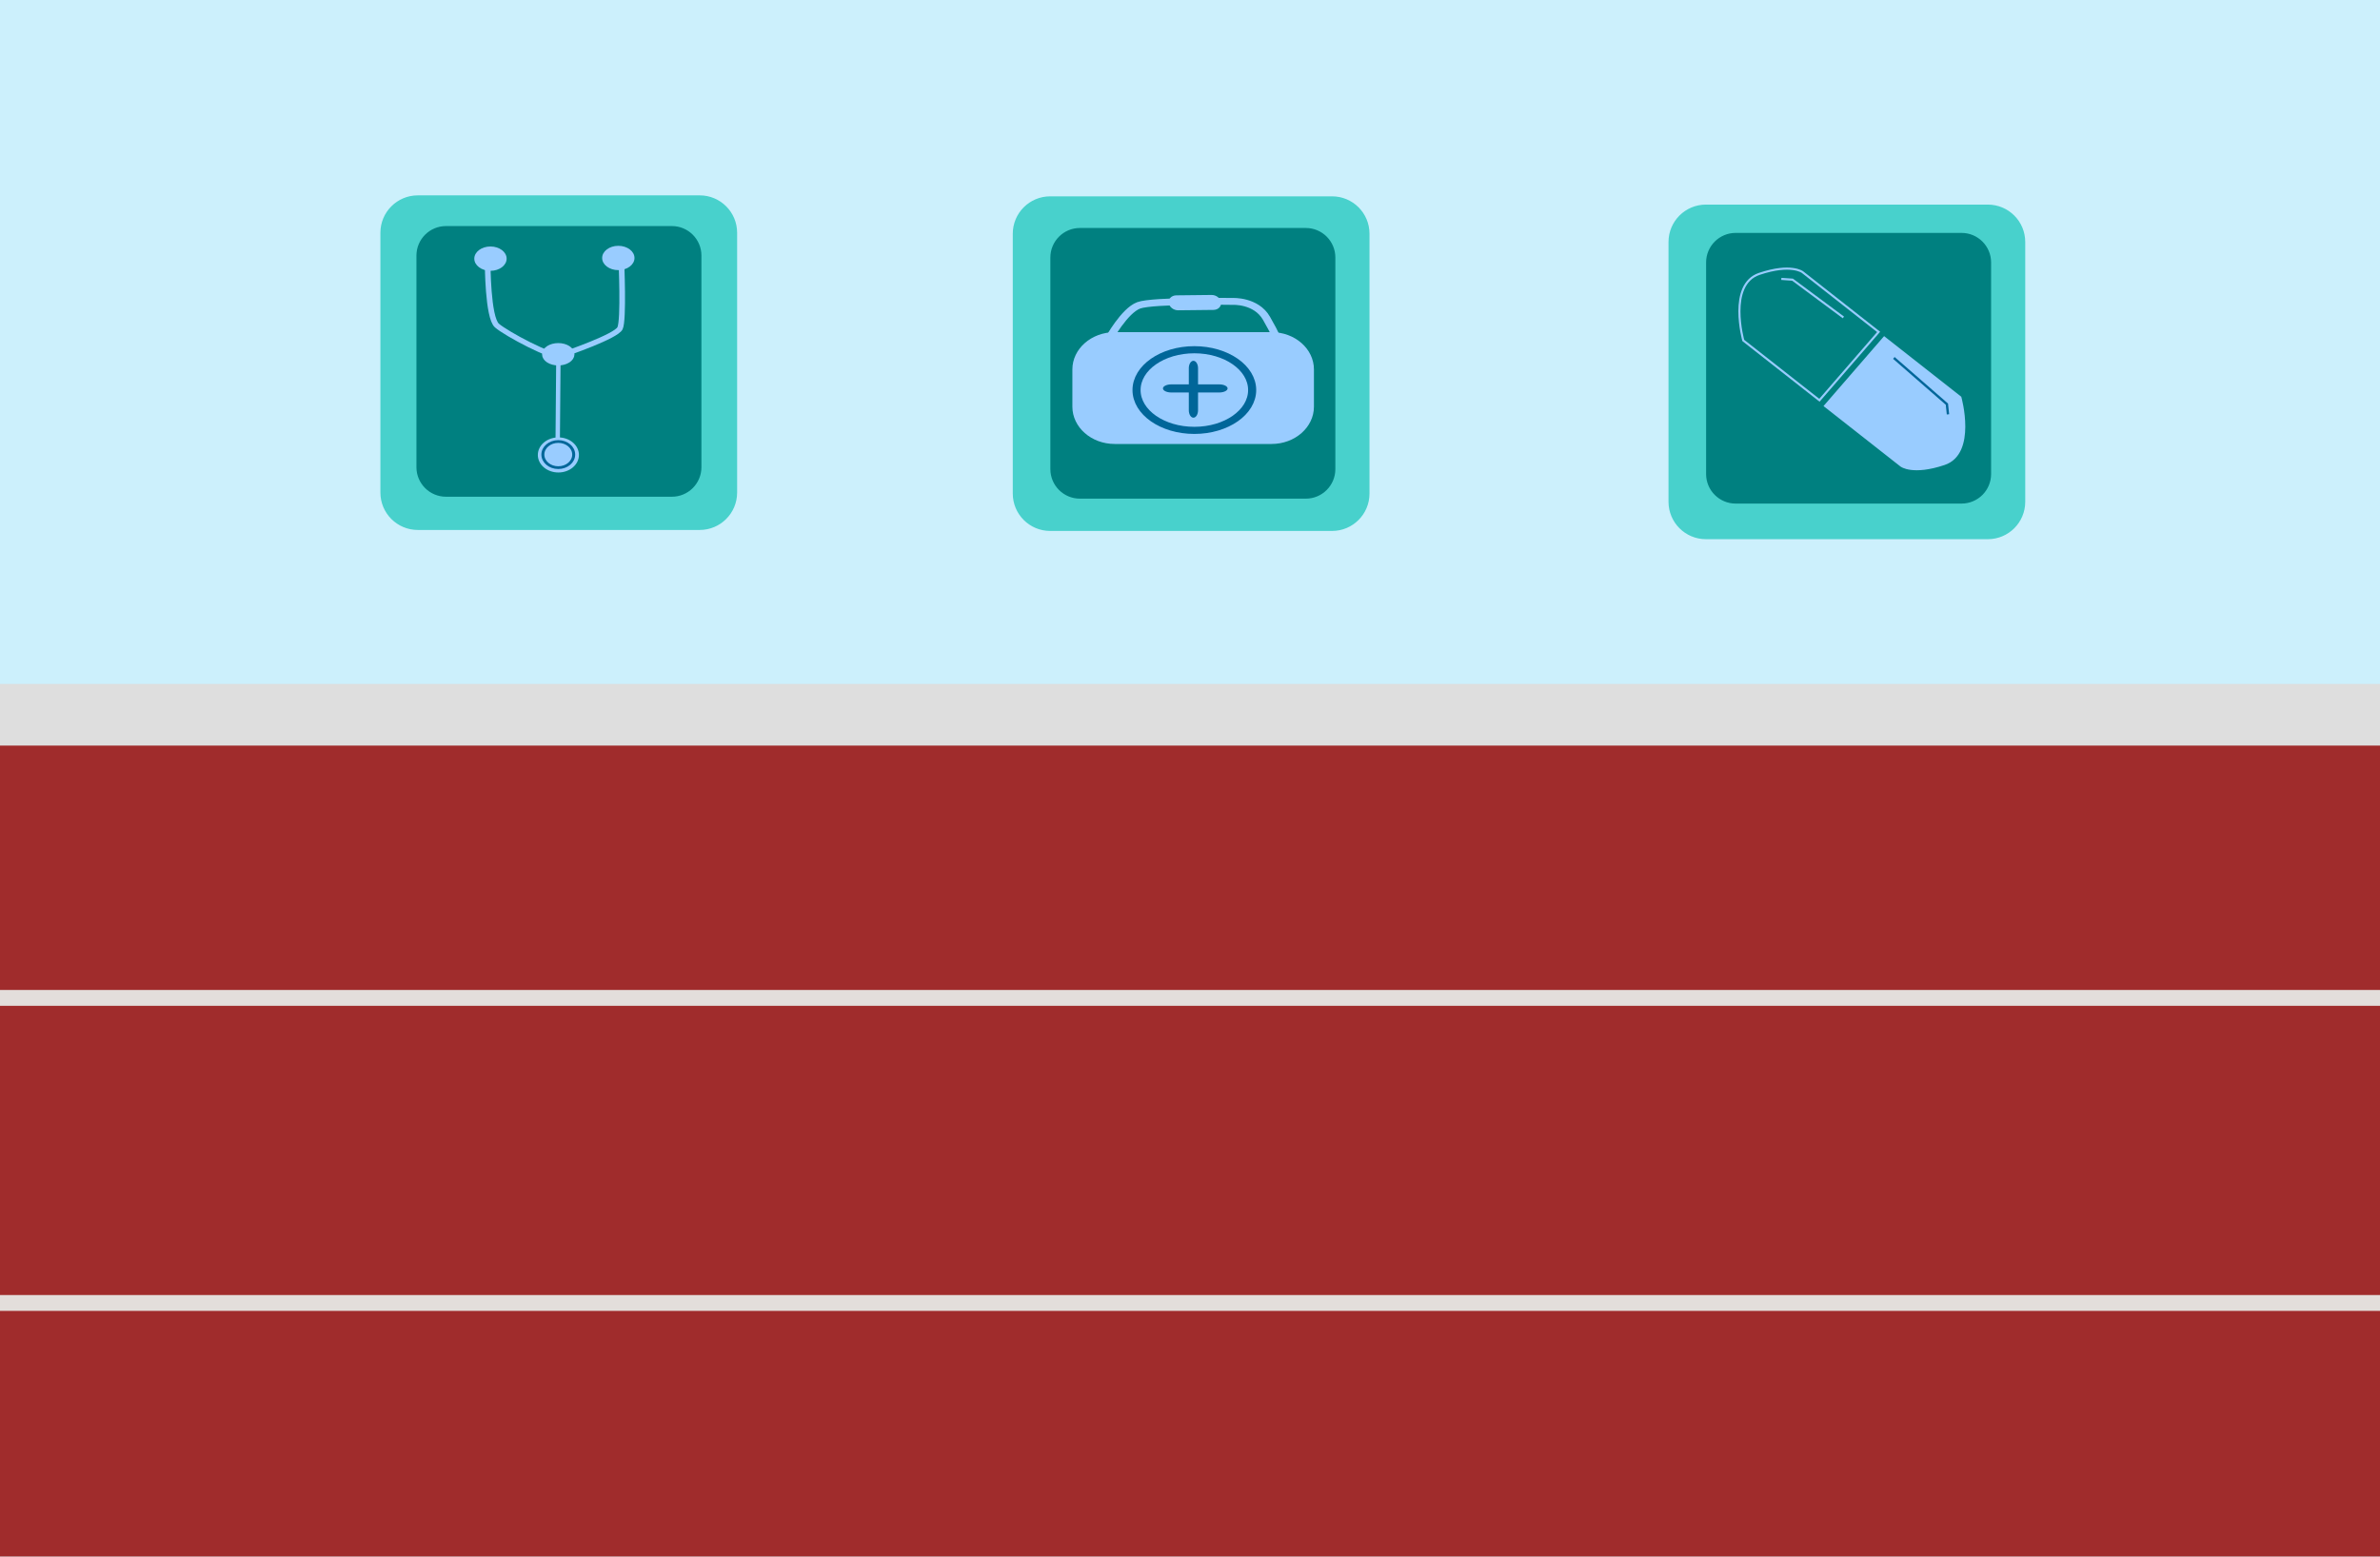
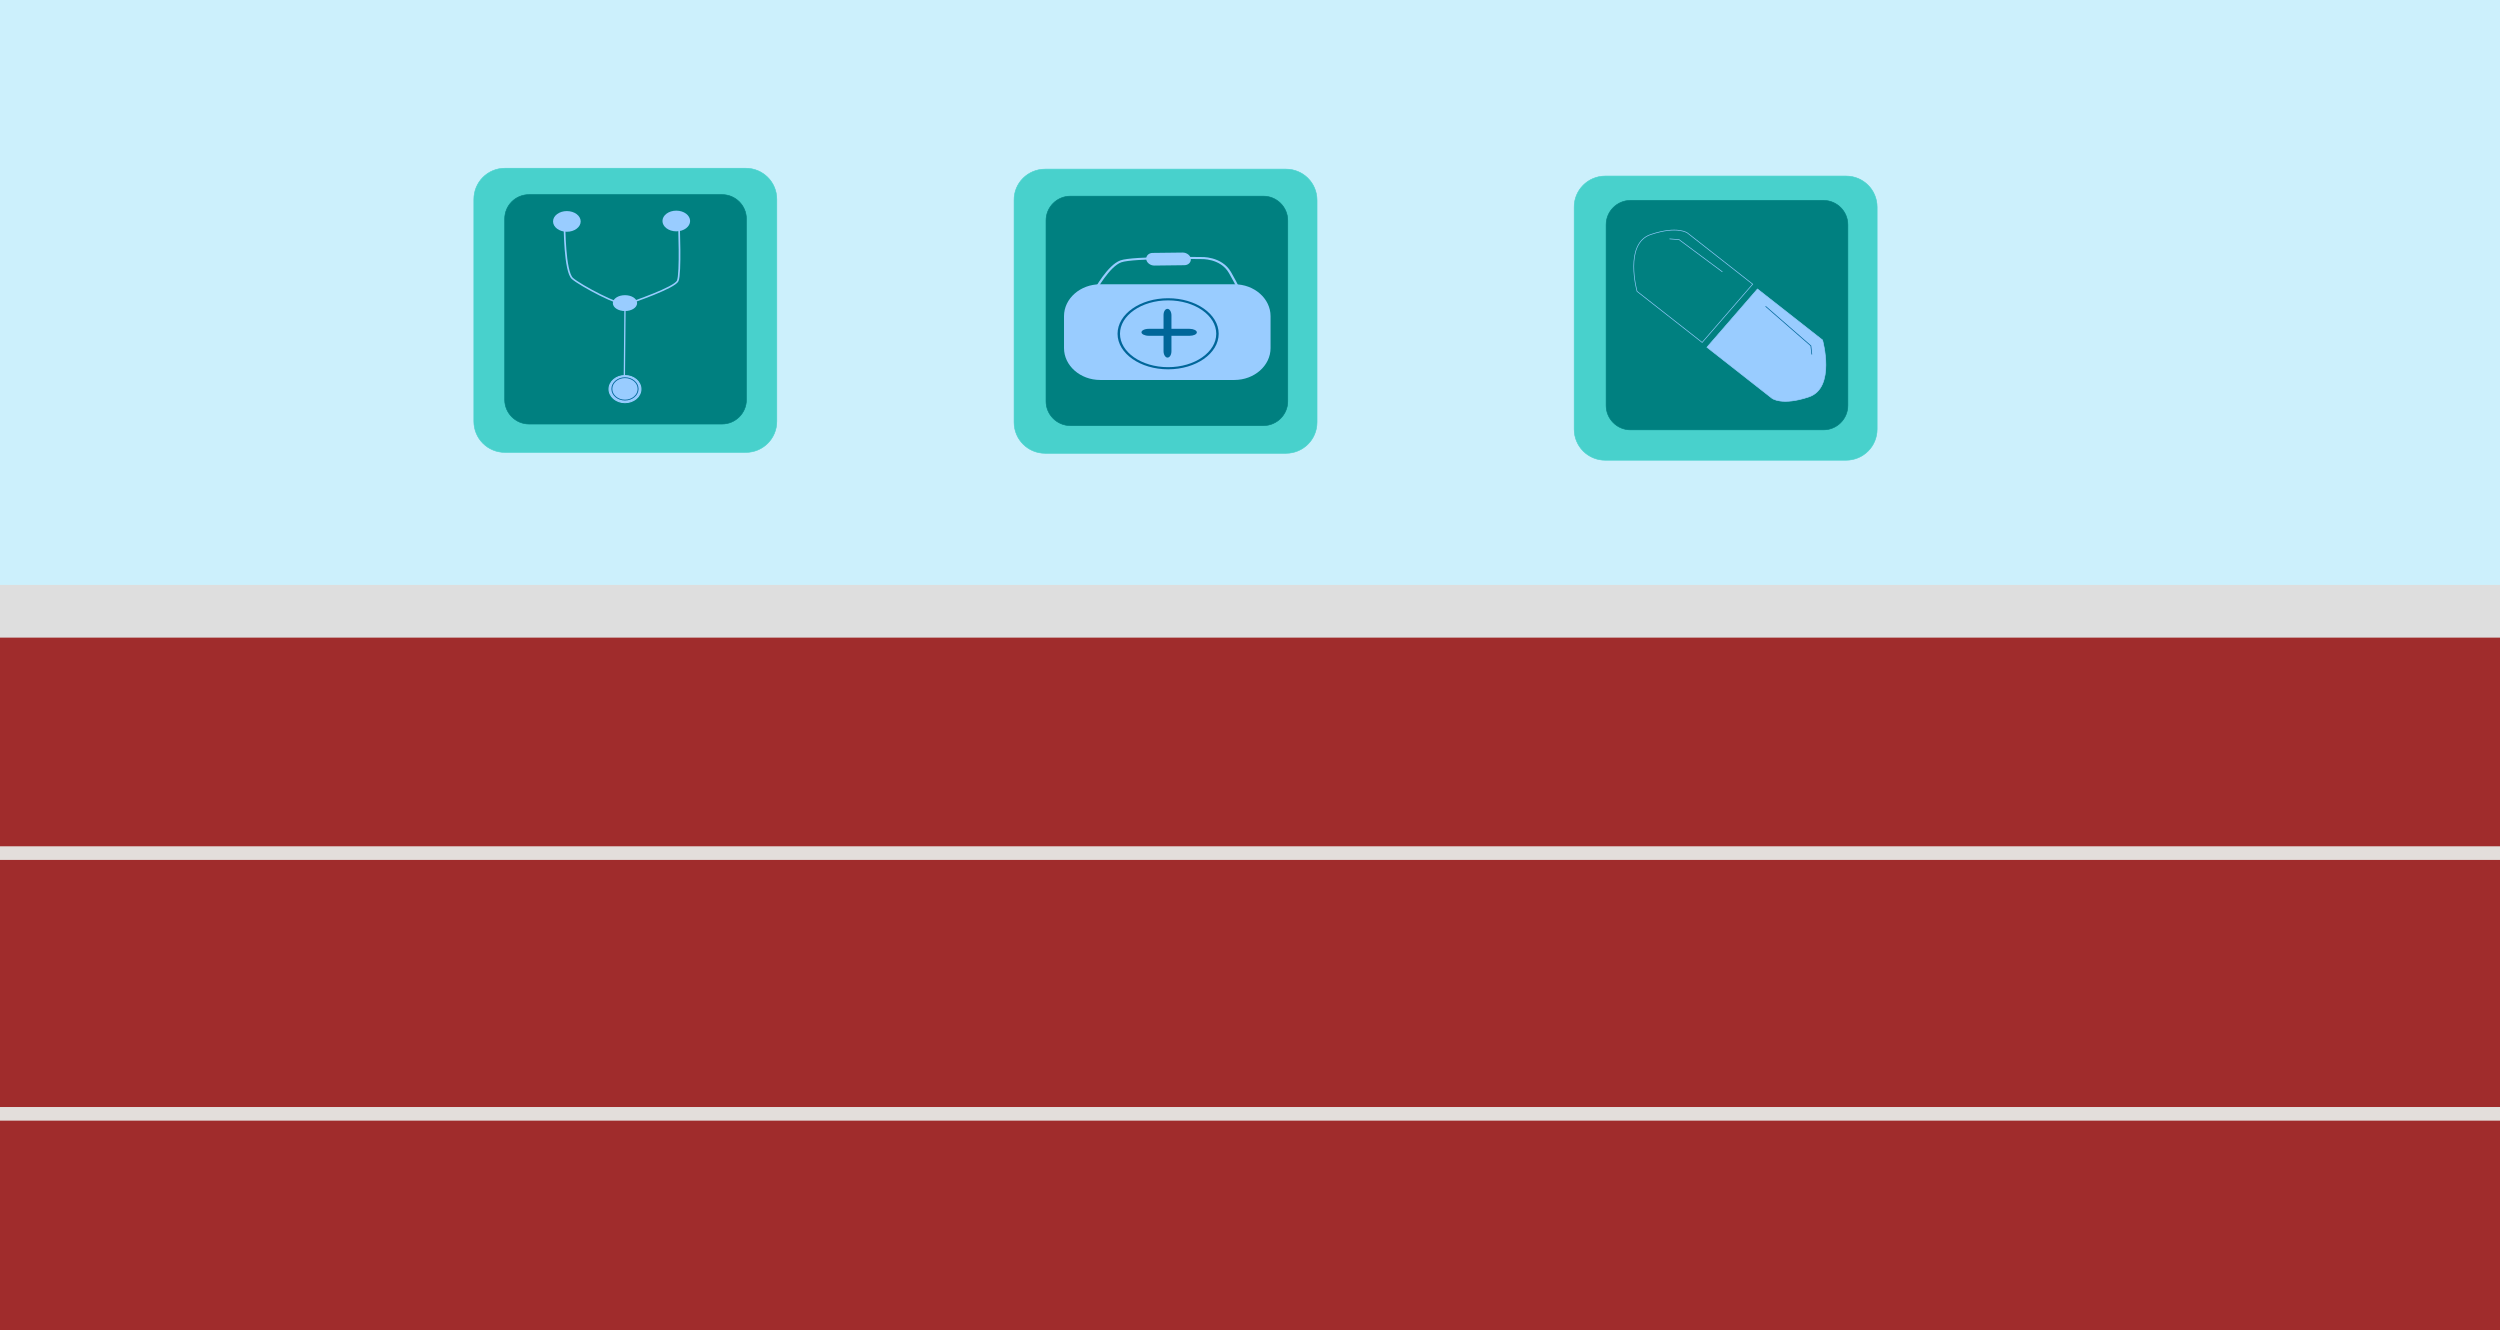
- <svg xmlns="http://www.w3.org/2000/svg" xmlns:ns1="http://www.openswatchbook.org/uri/2009/osb" width="321mm" height="210mm" viewBox="0 0 321 210" version="1.1" id="svg8">
-   <defs id="defs2">
-     <linearGradient id="linearGradient6940" ns1:paint="solid">
-       <stop style="stop-color:#dcb028;stop-opacity:1;" offset="0" id="stop6938" />
-     </linearGradient>
-     <linearGradient id="linearGradient6932" ns1:paint="solid">
-       <stop style="stop-color:#dcb028;stop-opacity:1;" offset="0" id="stop6930" />
-     </linearGradient>
-     <linearGradient id="linearGradient6244" ns1:paint="solid">
-       <stop style="stop-color:#c08cd0;stop-opacity:1;" offset="0" id="stop6242" />
-     </linearGradient>
-   </defs>
-   <g id="layer1" transform="translate(0,-87)">
-     <path id="rect12" style="fill:#ccf0fc;fill-opacity:1;stroke-width:0.276" d="M -0.754,86.845 V 297 H 323.55 V 86.845 Z M 105.499,156.697 c 0.236,0.085 0.476,0.159 0.708,0.255 0.029,0.012 0.048,0.041 0.069,0.065 0.129,0.142 0.274,0.271 0.381,0.43 0.442,0.651 0.415,1.536 0.825,2.197 0.628,1.775 0.697,2.062 1.473,3.852 0.499,1.15 1.192,2.188 1.727,3.318 0.153,0.323 0.265,0.665 0.397,0.997 0.692,1.738 -1.095,2.333 -1.793,0.597 -0.12,-0.298 -0.22,-0.604 -0.359,-0.893 -0.155,-0.322 -0.347,-0.625 -0.519,-0.938 -0.461,-0.839 -0.767,-1.37 -1.157,-2.264 -0.815,-1.869 -0.893,-2.186 -1.551,-4.039 -0.484,-0.407 -0.319,-1.341 -0.662,-1.885 -0.007,-0.003 -0.014,-0.007 -0.021,-0.01 0.007,0.019 0.009,0.037 0,0.046 -0.031,0.031 -0.137,-0.105 -0.096,-0.089 0.033,0.012 0.064,0.029 0.096,0.043 -0.019,-0.051 -0.072,-0.115 -0.05,-0.089 0.026,0.031 0.05,0.064 0.071,0.099 0.136,0.061 0.267,0.131 0.402,0.196 0.167,-0.041 0.334,-0.082 0.501,-0.122 1.817,-0.446 -2.831,-1.004 -1.049,-1.573 0.202,-0.065 0.405,-0.129 0.607,-0.194 z m -8.275,0.947 c 0.044,-0.003 0.091,-0.002 0.143,0.003 0.137,0.012 0.304,0.05 0.53,0.117 0.135,0.04 0.249,0.128 0.367,0.209 7.9e-4,-0.007 -0.002,-0.013 0.003,-0.02 0.084,-0.01 0.167,-0.035 0.252,-0.03 0.697,0.034 0.74,0.083 1.413,0.292 0.154,0.048 0.306,0.105 0.461,0.149 0.054,0.016 0.223,0.029 0.167,0.03 -0.068,0.002 -0.135,-0.02 -0.203,-0.029 0.357,0.347 0.636,0.801 1.072,1.041 0.147,0.081 -0.197,-0.372 -0.085,-0.498 0.092,-0.103 0.134,0.242 0.213,0.355 0.017,0.024 -0.041,-0.111 -0.025,-0.086 0.402,0.625 0.299,0.41 0.411,1.098 -0.015,0.55 -0.101,1.081 -0.224,1.614 -0.027,0.116 -0.04,0.235 -0.076,0.349 -0.052,0.162 -0.125,0.317 -0.188,0.476 -0.33,0.504 -0.754,0.92 -1.184,1.336 0.019,-0.007 0.063,-0.04 0.058,-0.02 -0.068,0.316 -0.732,0.659 -0.802,0.705 -0.007,0.006 -0.014,0.013 -0.022,0.02 0.013,0.049 -0.106,0.181 -0.131,0.258 -0.029,0.091 -0.011,0.129 0.005,0.215 0.097,0.55 -0.224,0.957 -0.492,1.377 -0.039,0.061 -0.072,0.127 -0.106,0.191 -0.002,0.063 -0.015,0.118 -0.066,0.12 0.024,-0.039 0.045,-0.079 0.066,-0.12 0.002,-0.058 -0.007,-0.122 -0.007,-0.155 -0.043,-1.824 -1.493,2.125 -1.806,0.607 -0.548,0.598 -1.529,0.228 -1.529,-1.122 v -4.299 c 0,-0.856 -0.079,-1.914 0.202,-2.757 0.112,-0.338 0.352,-0.619 0.529,-0.928 0.564,-0.291 0.741,-0.478 1.052,-0.496 z m 0.511,1.56 c -0.076,0.061 -0.195,0.09 -0.227,0.182 -0.018,0.05 -0.031,0.104 -0.045,0.156 0.037,-0.009 0.071,-0.023 0.099,-0.048 0.084,-0.076 0.116,-0.194 0.174,-0.29 z m -0.313,0.477 c -0.159,0.69 -0.09,1.494 -0.09,2.145 v 3.734 c 0.022,-0.04 0.02,-0.037 0.062,-0.11 0.01,-0.015 0.035,-0.013 0.045,-0.027 0.004,-0.006 0.029,-0.059 0.057,-0.113 -0.017,-0.62 0.112,-1.191 0.491,-1.705 0.076,-0.103 0.199,-0.16 0.298,-0.24 -0.074,0.107 -0.317,0.408 -0.222,0.32 0.186,-0.172 0.312,-0.402 0.498,-0.575 0.052,-0.048 0.169,-0.147 0.223,-0.15 0.08,-0.118 0.134,-0.2 0.193,-0.284 -0.005,0.005 -0.011,0.011 -0.017,0.016 0.163,-0.227 0.112,-0.154 0.017,-0.016 0.161,-0.155 0.327,-0.307 0.48,-0.47 0.088,-0.094 0.147,-0.217 0.249,-0.297 0.015,-0.012 0.012,0.036 0.018,0.054 0.164,-0.285 0.026,-0.016 0.174,-0.568 0.017,-0.064 0.057,-0.121 0.068,-0.187 0.046,-0.264 0.022,-0.543 0.093,-0.805 0.056,0.06 0.236,0.225 0.188,0.159 -0.101,-0.136 -0.233,-0.246 -0.339,-0.378 -0.001,-0.002 -0.001,-0.004 -0.003,-0.006 -0.151,-0.035 -0.307,-0.084 -0.543,-0.162 -0.149,-0.05 -0.298,-0.099 -0.446,-0.151 -0.058,-0.02 -0.11,-0.062 -0.172,-0.066 -0.106,-0.006 -0.211,0.025 -0.316,0.037 -0.546,0.014 -0.47,0.067 -0.995,-0.149 -0.004,-0.002 -0.007,-0.004 -0.011,-0.006 z m 1.918,5.22 c -0.041,0.036 -0.083,0.071 -0.122,0.107 0.062,0.007 0.094,-0.047 0.122,-0.107 z" />
-     <rect id="rect10" width="324.304" height="111.014" x="-0.766" y="185.986" style="fill:#a02c2c;stroke-width:0.443" transform="skewX(0.0023581)" />
-     <rect style="fill:#dedede;stroke-width:0.227" id="rect3690" width="324.304" height="8.315" x="-0.221" y="179.274" />
-     <rect style="fill:#e3dedb;stroke-width:0.216" id="rect122" width="323.396" height="2.138" x="0" y="220.561" />
-     <rect style="fill:#e3dedb;stroke-width:0.265" id="rect124" width="323.396" height="2.138" x="-1.069" y="261.72" />
-     <path style="fill:#ccf0fc;stroke:#ccf0fc;stroke-width:0.265px;stroke-linecap:butt;stroke-linejoin:miter;stroke-opacity:1;fill-opacity:1" d="m 64.256,143.542 98.274,2.268 -51.783,30.616 -26.458,-5.292 z" id="path1332" />
-     <rect style="fill:#48d1cc;fill-opacity:1;stroke:#48d1cc;stroke-width:0.262;stroke-linecap:round;stroke-miterlimit:4;stroke-dasharray:none;stroke-opacity:1" id="rect1334" width="47.851" height="44.879" x="51.437" y="113.489" ry="4.914" />
-     <rect style="fill:#008080;fill-opacity:1;stroke:#008080;stroke-width:0.278;stroke-linecap:round;stroke-miterlimit:4;stroke-dasharray:none;stroke-opacity:1" id="rect1357" width="38.16" height="36.239" x="56.306" y="117.638" ry="3.847" />
-     <g transform="matrix(1.048792,0,0,0.9647324,-139.9872,55.98614)" id="g37">
-       <ellipse style="fill:#99ccff;fill-opacity:1;stroke:none;stroke-width:1.034;stroke-miterlimit:4;stroke-dasharray:none;stroke-opacity:1" id="path5162" cx="196.548" cy="68.319" rx="2.079" ry="1.701" />
-       <ellipse style="fill:#99ccff;fill-opacity:1;stroke:none;stroke-width:1.034;stroke-miterlimit:4;stroke-dasharray:none;stroke-opacity:1" id="path5162-4" cx="212.99" cy="68.225" rx="2.079" ry="1.701" />
-       <path style="fill:none;stroke:#99ccff;stroke-width:0.726;stroke-linecap:butt;stroke-linejoin:miter;stroke-miterlimit:4;stroke-dasharray:none;stroke-opacity:1" d="m 196.189,68.981 c 0,0 0,7.56 1.191,8.693 1.191,1.134 7.116,4.58 8.137,4.202 1.021,-0.378 7.181,-2.69 7.691,-3.824 0.511,-1.134 0.17,-9.449 0.17,-9.449 v 0" id="path5179" />
-       <ellipse style="fill:#99ccff;fill-opacity:1;stroke:#99ccff;stroke-width:0.765;stroke-miterlimit:4;stroke-dasharray:none;stroke-opacity:1" id="path5181" cx="205.267" cy="81.69" rx="1.701" ry="1.181" />
-       <path style="fill:none;stroke:#99ccff;stroke-width:0.565;stroke-linecap:butt;stroke-linejoin:miter;stroke-miterlimit:4;stroke-dasharray:none;stroke-opacity:1" d="m 205.28,82.782 -0.095,12.379" id="path5183" />
-       <ellipse style="fill:#99ccff;fill-opacity:1;stroke:#99ccff;stroke-width:0.465;stroke-miterlimit:4;stroke-dasharray:none;stroke-opacity:1" id="path5185" cx="205.282" cy="95.77" rx="2.41" ry="2.221" />
-       <ellipse style="fill:#99ccff;fill-opacity:1;stroke:#006699;stroke-width:0.383;stroke-miterlimit:4;stroke-dasharray:none;stroke-opacity:1" id="path5185-2" cx="205.269" cy="95.719" rx="1.983" ry="1.827" />
-     </g>
-     <rect style="fill:#48d1cc;fill-opacity:1;stroke:#48d1cc;stroke-width:0.262;stroke-linecap:round;stroke-miterlimit:4;stroke-dasharray:none;stroke-opacity:1" id="rect1334-9" width="47.851" height="44.879" x="136.728" y="113.621" ry="4.914" />
-     <rect style="fill:#008080;fill-opacity:1;stroke:#008080;stroke-width:0.278;stroke-linecap:round;stroke-miterlimit:4;stroke-dasharray:none;stroke-opacity:1" id="rect1357-4" width="38.16" height="36.239" x="141.806" y="117.897" ry="3.847" />
-     <g transform="matrix(0.9319869,0,0,0.8206277,-88.25416,72.4217)" id="g61">
-       <rect style="fill:#99ccff;fill-opacity:1;stroke:none;stroke-width:0.179;stroke-miterlimit:4;stroke-dasharray:none;stroke-opacity:1" id="rect5097" width="34.958" height="18.382" x="249.885" y="72.374" ry="6.127" />
-       <path style="fill:none;stroke:#99ccff;stroke-width:1.131;stroke-linecap:butt;stroke-linejoin:miter;stroke-miterlimit:4;stroke-dasharray:none;stroke-opacity:1" d="m 255.161,73.513 c 0,0 2.263,-4.697 4.337,-5.552 2.074,-0.854 13.577,-0.641 13.577,-0.641 0,0 3.394,-0.214 4.903,2.776 1.509,2.989 1.509,3.416 1.509,3.416" id="path5101" />
-       <rect style="fill:#99ccff;fill-opacity:1;stroke:none;stroke-width:1.006;stroke-miterlimit:4;stroke-dasharray:none;stroke-opacity:1" id="rect5103" width="7.566" height="2.474" x="255.705" y="69.988" ry="1.237" transform="matrix(0.9999221,-0.01248463,0.1143855,0.9934364,0,0)" />
-       <ellipse style="fill:#99ccff;fill-opacity:1;stroke:#006699;stroke-width:1.171;stroke-miterlimit:4;stroke-dasharray:none;stroke-opacity:1" id="path5107" cx="267.537" cy="81.891" rx="8.366" ry="6.629" />
-       <rect style="fill:#006699;fill-opacity:1;stroke:none;stroke-width:0.848;stroke-miterlimit:4;stroke-dasharray:none;stroke-opacity:1" id="rect5109" width="1.336" height="9.354" x="266.735" y="77.081" ry="1.223" />
-       <rect style="fill:#006699;fill-opacity:1;stroke:none;stroke-width:0.848;stroke-miterlimit:4;stroke-dasharray:none;stroke-opacity:1" id="rect5109-7" width="1.336" height="9.354" x="80.956" y="262.993" ry="1.223" transform="matrix(0,1,1,0,0,0)" />
-     </g>
-     <rect style="fill:#48d1cc;fill-opacity:1;stroke:#48d1cc;stroke-width:0.262;stroke-linecap:round;stroke-miterlimit:4;stroke-dasharray:none;stroke-opacity:1" id="rect1334-5" width="47.851" height="44.879" x="225.17" y="114.734" ry="4.914" />
-     <rect style="fill:#008080;fill-opacity:1;stroke:#008080;stroke-width:0.278;stroke-linecap:round;stroke-miterlimit:4;stroke-dasharray:none;stroke-opacity:1" id="rect1357-4-4" width="38.16" height="36.239" x="230.248" y="118.562" ry="3.847" />
-     <g transform="matrix(1.067141,0,0,1.07801,-102.3948,52.91596)" id="g82">
-       <path style="fill:none;stroke:#99ccff;stroke-width:0.265px;stroke-linecap:butt;stroke-linejoin:miter;stroke-opacity:1" d="m 333.389,73.157 -7.484,8.553 -9.622,-7.484 c 0,0 -1.982,-6.998 2.027,-8.334 4.009,-1.336 5.456,-0.219 5.456,-0.219 z" id="path5126" />
-       <path style="fill:none;stroke:#99ccff;stroke-width:0.265px;stroke-linecap:butt;stroke-linejoin:miter;stroke-opacity:1" d="m 321.091,66.524 1.417,0.094 6.426,4.725" id="path5130" />
-       <path style="fill:#99ccff;fill-opacity:1;stroke:#99ccff;stroke-width:0.265px;stroke-linecap:butt;stroke-linejoin:miter;stroke-opacity:1" d="m 326.614,82.418 7.484,-8.553 9.622,7.484 c 0,0 1.982,6.998 -2.027,8.334 -4.009,1.336 -5.456,0.219 -5.456,0.219 z" id="path5126-4" />
-       <path style="fill:none;stroke:#006699;stroke-width:0.299px;stroke-linecap:butt;stroke-linejoin:miter;stroke-opacity:1" d="m 342.153,83.476 -0.134,-1.277 -6.706,-5.787" id="path5130-5" />
-     </g>
+ <svg xmlns="http://www.w3.org/2000/svg" version="1.1" id="svg8" x="0px" y="0px" viewBox="0 0 1119 595.3" style="enable-background:new 0 0 1119 595.3;" xml:space="preserve">
+   <style type="text/css">
+ 	.st0{fill:#CCF0FC;}
+ 	.st1{fill:#A02C2C;}
+ 	.st2{fill:#DEDEDE;}
+ 	.st3{fill:#E3DEDB;}
+ 	.st4{fill:#CCF0FC;stroke:#CCF0FC;stroke-width:0.265;}
+ 	.st5{fill:#48D1CC;stroke:#48D1CC;stroke-width:0.262;stroke-linecap:round;}
+ 	.st6{fill:#008080;stroke:#008080;stroke-width:0.278;stroke-linecap:round;}
+ 	.st7{fill:#99CCFF;}
+ 	.st8{fill:none;stroke:#99CCFF;stroke-width:0.726;}
+ 	.st9{fill:#99CCFF;stroke:#99CCFF;stroke-width:0.765;}
+ 	.st10{fill:none;stroke:#99CCFF;stroke-width:0.565;}
+ 	.st11{fill:#99CCFF;stroke:#99CCFF;stroke-width:0.465;}
+ 	.st12{fill:#99CCFF;stroke:#006699;stroke-width:0.383;}
+ 	.st13{fill:none;stroke:#99CCFF;stroke-width:1.131;}
+ 	.st14{fill:#99CCFF;stroke:#006699;stroke-width:1.171;}
+ 	.st15{fill:#006699;}
+ 	.st16{fill:none;stroke:#99CCFF;stroke-width:0.265;}
+ 	.st17{fill:#99CCFF;stroke:#99CCFF;stroke-width:0.265;}
+ 	.st18{fill:none;stroke:#006699;stroke-width:0.299;}
+ </style>
+   <path id="rect12" class="st0" d="M-4-0.2  v595.7h1128V-0.2H-4z M365.6,197.8c0.8,0.2,1.7,0.5,2.5,0.7c0.1,0,0.2,0.1,0.2,0.2c0.4,0.4,1,0.8,1.3,1.2c1.5,1.8,1.4,4.4,2.9,6.2  c2.2,5,2.4,5.8,5.1,10.9c1.7,3.3,4.1,6.2,6,9.4c0.5,0.9,0.9,1.9,1.4,2.8c2.4,4.9-3.8,6.6-6.2,1.7c-0.4-0.8-0.8-1.7-1.2-2.5  c-0.5-0.9-1.2-1.8-1.8-2.7c-1.6-2.4-2.7-3.9-4-6.4c-2.8-5.3-3.1-6.2-5.4-11.4c-1.7-1.2-1.1-3.8-2.3-5.3c0,0,0,0-0.1,0  c0,0.1,0,0.1,0,0.1c-0.1,0.1-0.5-0.3-0.3-0.3c0.1,0,0.2,0.1,0.3,0.1c-0.1-0.1-0.3-0.3-0.2-0.3c0.1,0.1,0.2,0.2,0.2,0.3  c0.5,0.2,0.9,0.4,1.4,0.6c0.6-0.1,1.2-0.2,1.7-0.3c6.3-1.3-9.8-2.8-3.6-4.5C364.2,198.2,364.9,198,365.6,197.8L365.6,197.8z   M336.8,200.5c0.2,0,0.3,0,0.5,0c0.5,0,1.1,0.1,1.8,0.3c0.5,0.1,0.9,0.4,1.3,0.6c0,0,0,0,0-0.1c0.3,0,0.6-0.1,0.9-0.1  c2.4,0.1,2.6,0.2,4.9,0.8c0.5,0.1,1.1,0.3,1.6,0.4c0.2,0,0.8,0.1,0.6,0.1c-0.2,0-0.5-0.1-0.7-0.1c1.2,1,2.2,2.3,3.7,3  c0.5,0.2-0.7-1.1-0.3-1.4c0.3-0.3,0.5,0.7,0.7,1c0.1,0.1-0.1-0.3-0.1-0.2c1.4,1.8,1,1.2,1.4,3.1c-0.1,1.6-0.4,3.1-0.8,4.6  c-0.1,0.3-0.1,0.7-0.3,1c-0.2,0.5-0.4,0.9-0.7,1.3c-1.1,1.4-2.6,2.6-4.1,3.8c0.1,0,0.2-0.1,0.2-0.1c-0.2,0.9-2.5,1.9-2.8,2  c0,0-0.1,0-0.1,0.1c0,0.1-0.4,0.5-0.5,0.7c-0.1,0.3,0,0.4,0,0.6c0.3,1.6-0.8,2.7-1.7,3.9c-0.1,0.2-0.3,0.4-0.4,0.5  c0,0.2-0.1,0.3-0.2,0.3c0.1-0.1,0.2-0.2,0.2-0.3c0-0.2,0-0.3,0-0.4c-0.1-5.2-5.2,6-6.3,1.7c-1.9,1.7-5.3,0.6-5.3-3.2v-12.2  c0-2.4-0.3-5.4,0.7-7.8c0.4-1,1.2-1.8,1.8-2.6C335.1,201.1,335.7,200.5,336.8,200.5L336.8,200.5z M338.6,204.9  c-0.3,0.2-0.7,0.3-0.8,0.5c-0.1,0.1-0.1,0.3-0.2,0.4c0.1,0,0.2-0.1,0.3-0.1C338.2,205.5,338.4,205.2,338.6,204.9L338.6,204.9z   M337.5,206.2c-0.6,2-0.3,4.2-0.3,6.1v10.6c0.1-0.1,0.1-0.1,0.2-0.3c0,0,0.1,0,0.2-0.1c0,0,0.1-0.2,0.2-0.3  c-0.1-1.8,0.4-3.4,1.7-4.8c0.3-0.3,0.7-0.5,1-0.7c-0.3,0.3-1.1,1.2-0.8,0.9c0.6-0.5,1.1-1.1,1.7-1.6c0.2-0.1,0.6-0.4,0.8-0.4  c0.3-0.3,0.5-0.6,0.7-0.8c0,0,0,0-0.1,0c0.6-0.6,0.4-0.4,0.1,0c0.6-0.4,1.1-0.9,1.7-1.3c0.3-0.3,0.5-0.6,0.9-0.8  c0.1,0,0,0.1,0.1,0.2c0.6-0.8,0.1,0,0.6-1.6c0.1-0.2,0.2-0.3,0.2-0.5c0.2-0.7,0.1-1.5,0.3-2.3c0.2,0.2,0.8,0.6,0.7,0.5  c-0.4-0.4-0.8-0.7-1.2-1.1c0,0,0,0,0,0c-0.5-0.1-1.1-0.2-1.9-0.5c-0.5-0.1-1-0.3-1.6-0.4c-0.2-0.1-0.4-0.2-0.6-0.2  c-0.4,0-0.7,0.1-1.1,0.1C339.1,206.7,339.3,206.9,337.5,206.2C337.5,206.3,337.5,206.3,337.5,206.2L337.5,206.2z M344.1,221  c-0.1,0.1-0.3,0.2-0.4,0.3C343.9,221.4,344,221.2,344.1,221z" />
+   <rect id="rect10" x="-4" y="280.8" class="st1" width="1128" height="314.7" />
+   <rect id="rect3690" x="-4" y="261.8" class="st2" width="1128" height="23.6" />
+   <rect id="rect122" x="-4" y="378.8" class="st3" width="1128" height="6.1" />
+   <rect id="rect124" x="-4" y="495.5" class="st3" width="1130" height="6.1" />
+   <path id="path1332" class="st4" d="M248.4,160.5l278.6,6.4l-146.8,86.8l-75-15L248.4,160.5z" />
+   <path id="rect1334" class="st5" d="M226,75.3h107.8c7.7,0,13.9,6.2,13.9,13.9v99.4c0,7.7-6.2,13.9-13.9,13.9H226  c-7.7,0-13.9-6.2-13.9-13.9V89.2C212.1,81.5,218.3,75.3,226,75.3z" />
+   <path id="rect1357" class="st6" d="M236.8,87.1h86.4c6,0,10.9,4.9,10.9,10.9v80.9c0,6-4.9,10.9-10.9,10.9h-86.4  c-6,0-10.9-4.9-10.9-10.9V98C225.9,91.9,230.8,87.1,236.8,87.1z" />
+   <g id="g37" transform="matrix(1.048792,0,0,0.9647324,-139.9872,55.98614)">
+     <ellipse id="path5162" class="st7" cx="375.4" cy="44.7" rx="5.9" ry="4.8" />
+     <ellipse id="path5162-4" class="st7" cx="422.1" cy="44.5" rx="5.9" ry="4.8" />
+     <path id="path5179" class="st8" d="M374.4,46.6c0,0,0,21.4,3.4,24.6   c3.4,3.2,20.2,13,23.1,11.9c2.9-1.1,20.4-7.6,21.8-10.8s0.5-26.8,0.5-26.8l0,0" />
+     <ellipse id="path5181" class="st9" cx="400.2" cy="82.6" rx="4.8" ry="3.3" />
+     <path id="path5183" class="st10" d="M400.2,85.7l-0.3,35.1" />
+     <ellipse id="path5185" class="st11" cx="400.2" cy="122.5" rx="6.8" ry="6.3" />
+     <ellipse id="path5185-2" class="st12" cx="400.2" cy="122.4" rx="5.6" ry="5.2" />
+   </g>
+   <path id="rect1334-9" class="st5" d="M467.8,75.7h107.8c7.7,0,13.9,6.2,13.9,13.9V189c0,7.7-6.2,13.9-13.9,13.9H467.8  c-7.7,0-13.9-6.2-13.9-13.9V89.6C453.8,81.9,460.1,75.7,467.8,75.7z" />
+   <path id="rect1357-4" class="st6" d="M479.1,87.8h86.4c6,0,10.9,4.9,10.9,10.9v80.9c0,6-4.9,10.9-10.9,10.9h-86.4  c-6,0-10.9-4.9-10.9-10.9V98.7C468.2,92.7,473.1,87.8,479.1,87.8z" />
+   <g id="g61" transform="matrix(0.9319869,0,0,0.8206277,-88.25416,72.4217)">
+     <path id="rect5097" class="st7" d="M623.1,66.8h64.4c9.6,0,17.4,7.8,17.4,17.4v17.4c0,9.6-7.8,17.4-17.4,17.4h-64.4   c-9.6,0-17.4-7.8-17.4-17.4V84.2C605.7,74.6,613.5,66.8,623.1,66.8z" />
+     <path id="path5101" class="st13" d="M620.7,70c0,0,6.4-13.3,12.3-15.7c5.9-2.4,38.5-1.8,38.5-1.8   s9.6-0.6,13.9,7.9c4.3,8.5,4.3,9.7,4.3,9.7" />
+     <path id="rect5103" class="st7" d="M648.3,49.7l14.4-0.2c1.9,0,3.7,1.5,3.9,3.4v0c0.2,1.9-1.2,3.5-3.1,3.5l-14.4,0.2   c-1.9,0-3.7-1.5-3.9-3.4v0C645,51.3,646.4,49.7,648.3,49.7z" />
+     <ellipse id="path5107" class="st14" cx="655.7" cy="93.8" rx="23.7" ry="18.8" />
+     <path id="rect5109" class="st15" d="M655.4,80.2L655.4,80.2c1,0,1.9,1.6,1.9,3.5v19.6c0,1.9-0.8,3.5-1.9,3.5h0   c-1,0-1.9-1.6-1.9-3.5V83.6C653.5,81.7,654.3,80.2,655.4,80.2z" />
+     <path id="rect5109-7" class="st15" d="M642.9,93L642.9,93c0,1,1.6,1.9,3.5,1.9h19.6c1.9,0,3.5-0.8,3.5-1.9l0,0c0-1-1.6-1.9-3.5-1.9   h-19.6C644.4,91.1,642.9,92,642.9,93z" />
+   </g>
+   <path id="rect1334-5" class="st5" d="M718.5,78.8h107.8c7.7,0,13.9,6.2,13.9,13.9v99.4c0,7.7-6.2,13.9-13.9,13.9H718.5  c-7.7,0-13.9-6.2-13.9-13.9V92.8C704.5,85.1,710.8,78.8,718.5,78.8z" />
+   <path id="rect1357-4-4" class="st6" d="M729.8,89.7h86.4c6,0,10.9,4.9,10.9,10.9v80.9c0,6-4.9,10.9-10.9,10.9h-86.4  c-6,0-10.9-4.9-10.9-10.9v-80.9C718.9,94.6,723.8,89.7,729.8,89.7z" />
+   <g id="g82" transform="matrix(1.067141,0,0,1.07801,-102.3948,52.91596)">
+     <path id="path5126" class="st16" d="M831.1,68.9l-21.2,24.2   l-27.3-21.2c0,0-5.6-19.8,5.7-23.6c11.4-3.8,15.5-0.6,15.5-0.6L831.1,68.9z" />
+     <path id="path5130" class="st16" d="M796.2,50.1l4,0.3l18.2,13.4" />
+     <path id="path5126-4" class="st17" d="M811.9,95.1l21.2-24.2   l27.3,21.2c0,0,5.6,19.8-5.7,23.6c-11.4,3.8-15.5,0.6-15.5,0.6L811.9,95.1z" />
+     <path id="path5130-5" class="st18" d="M855.9,98.1l-0.4-3.6l-19-16.4" />
  </g>
</svg>
